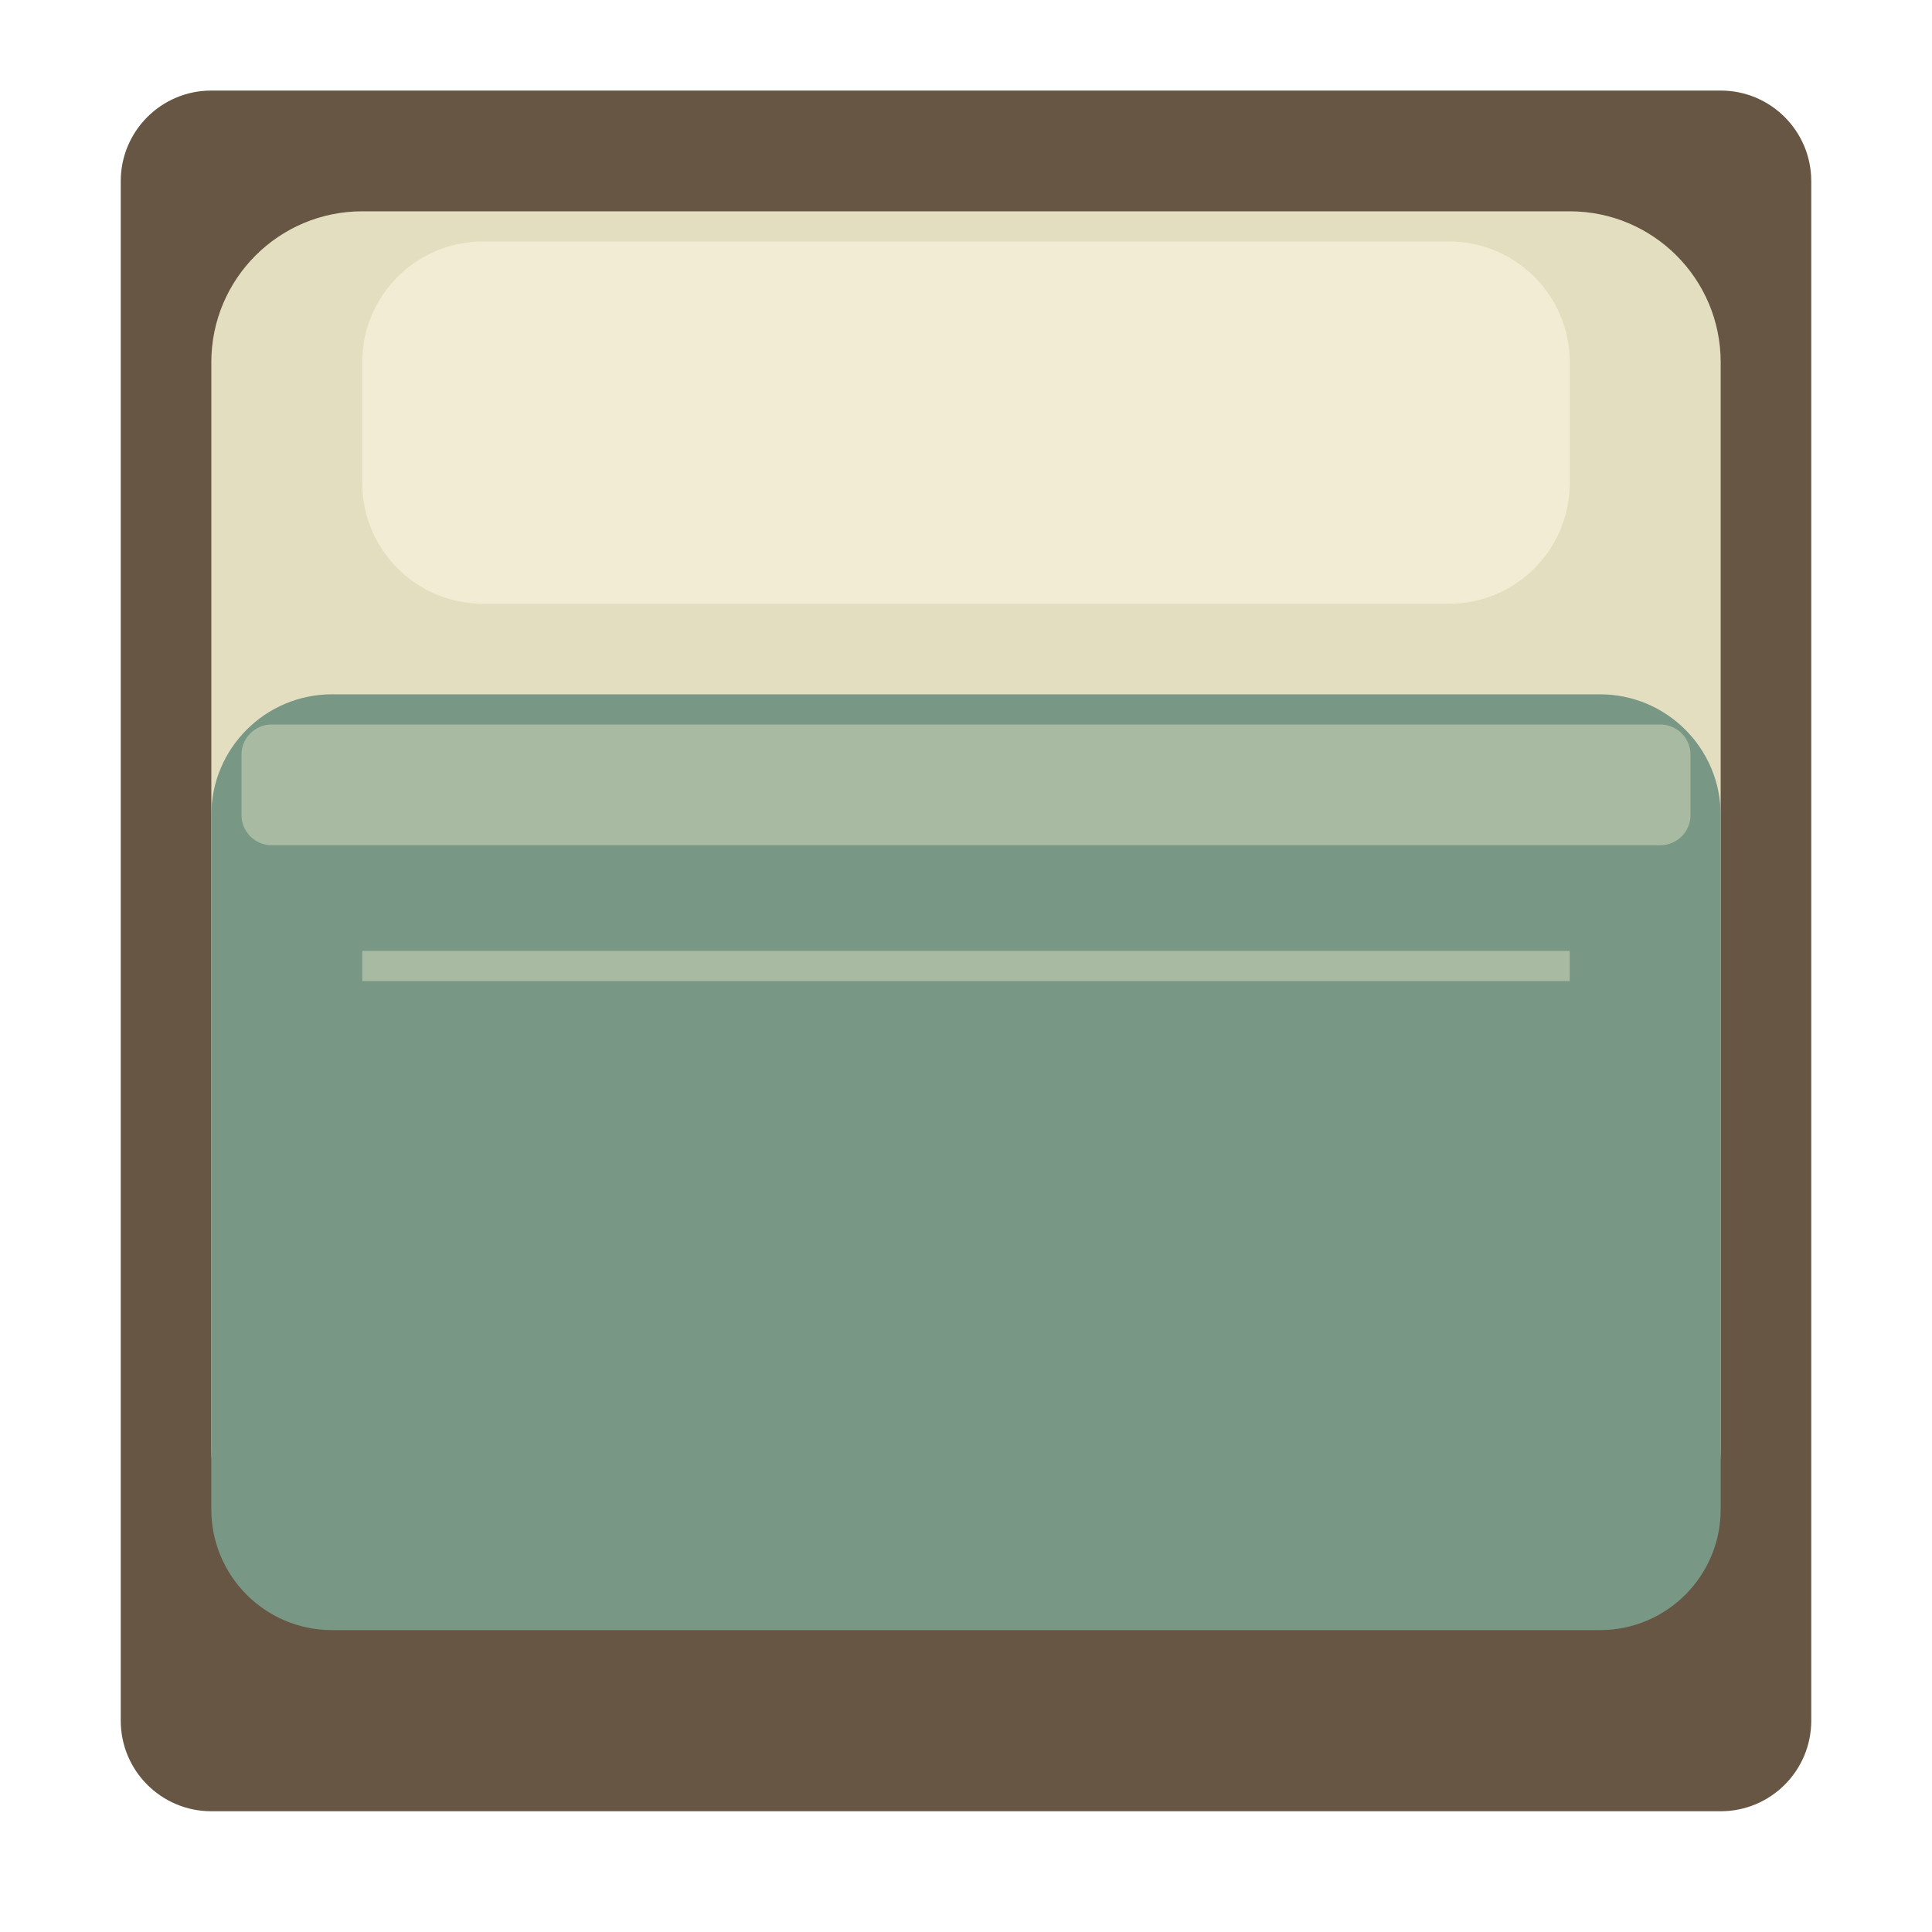
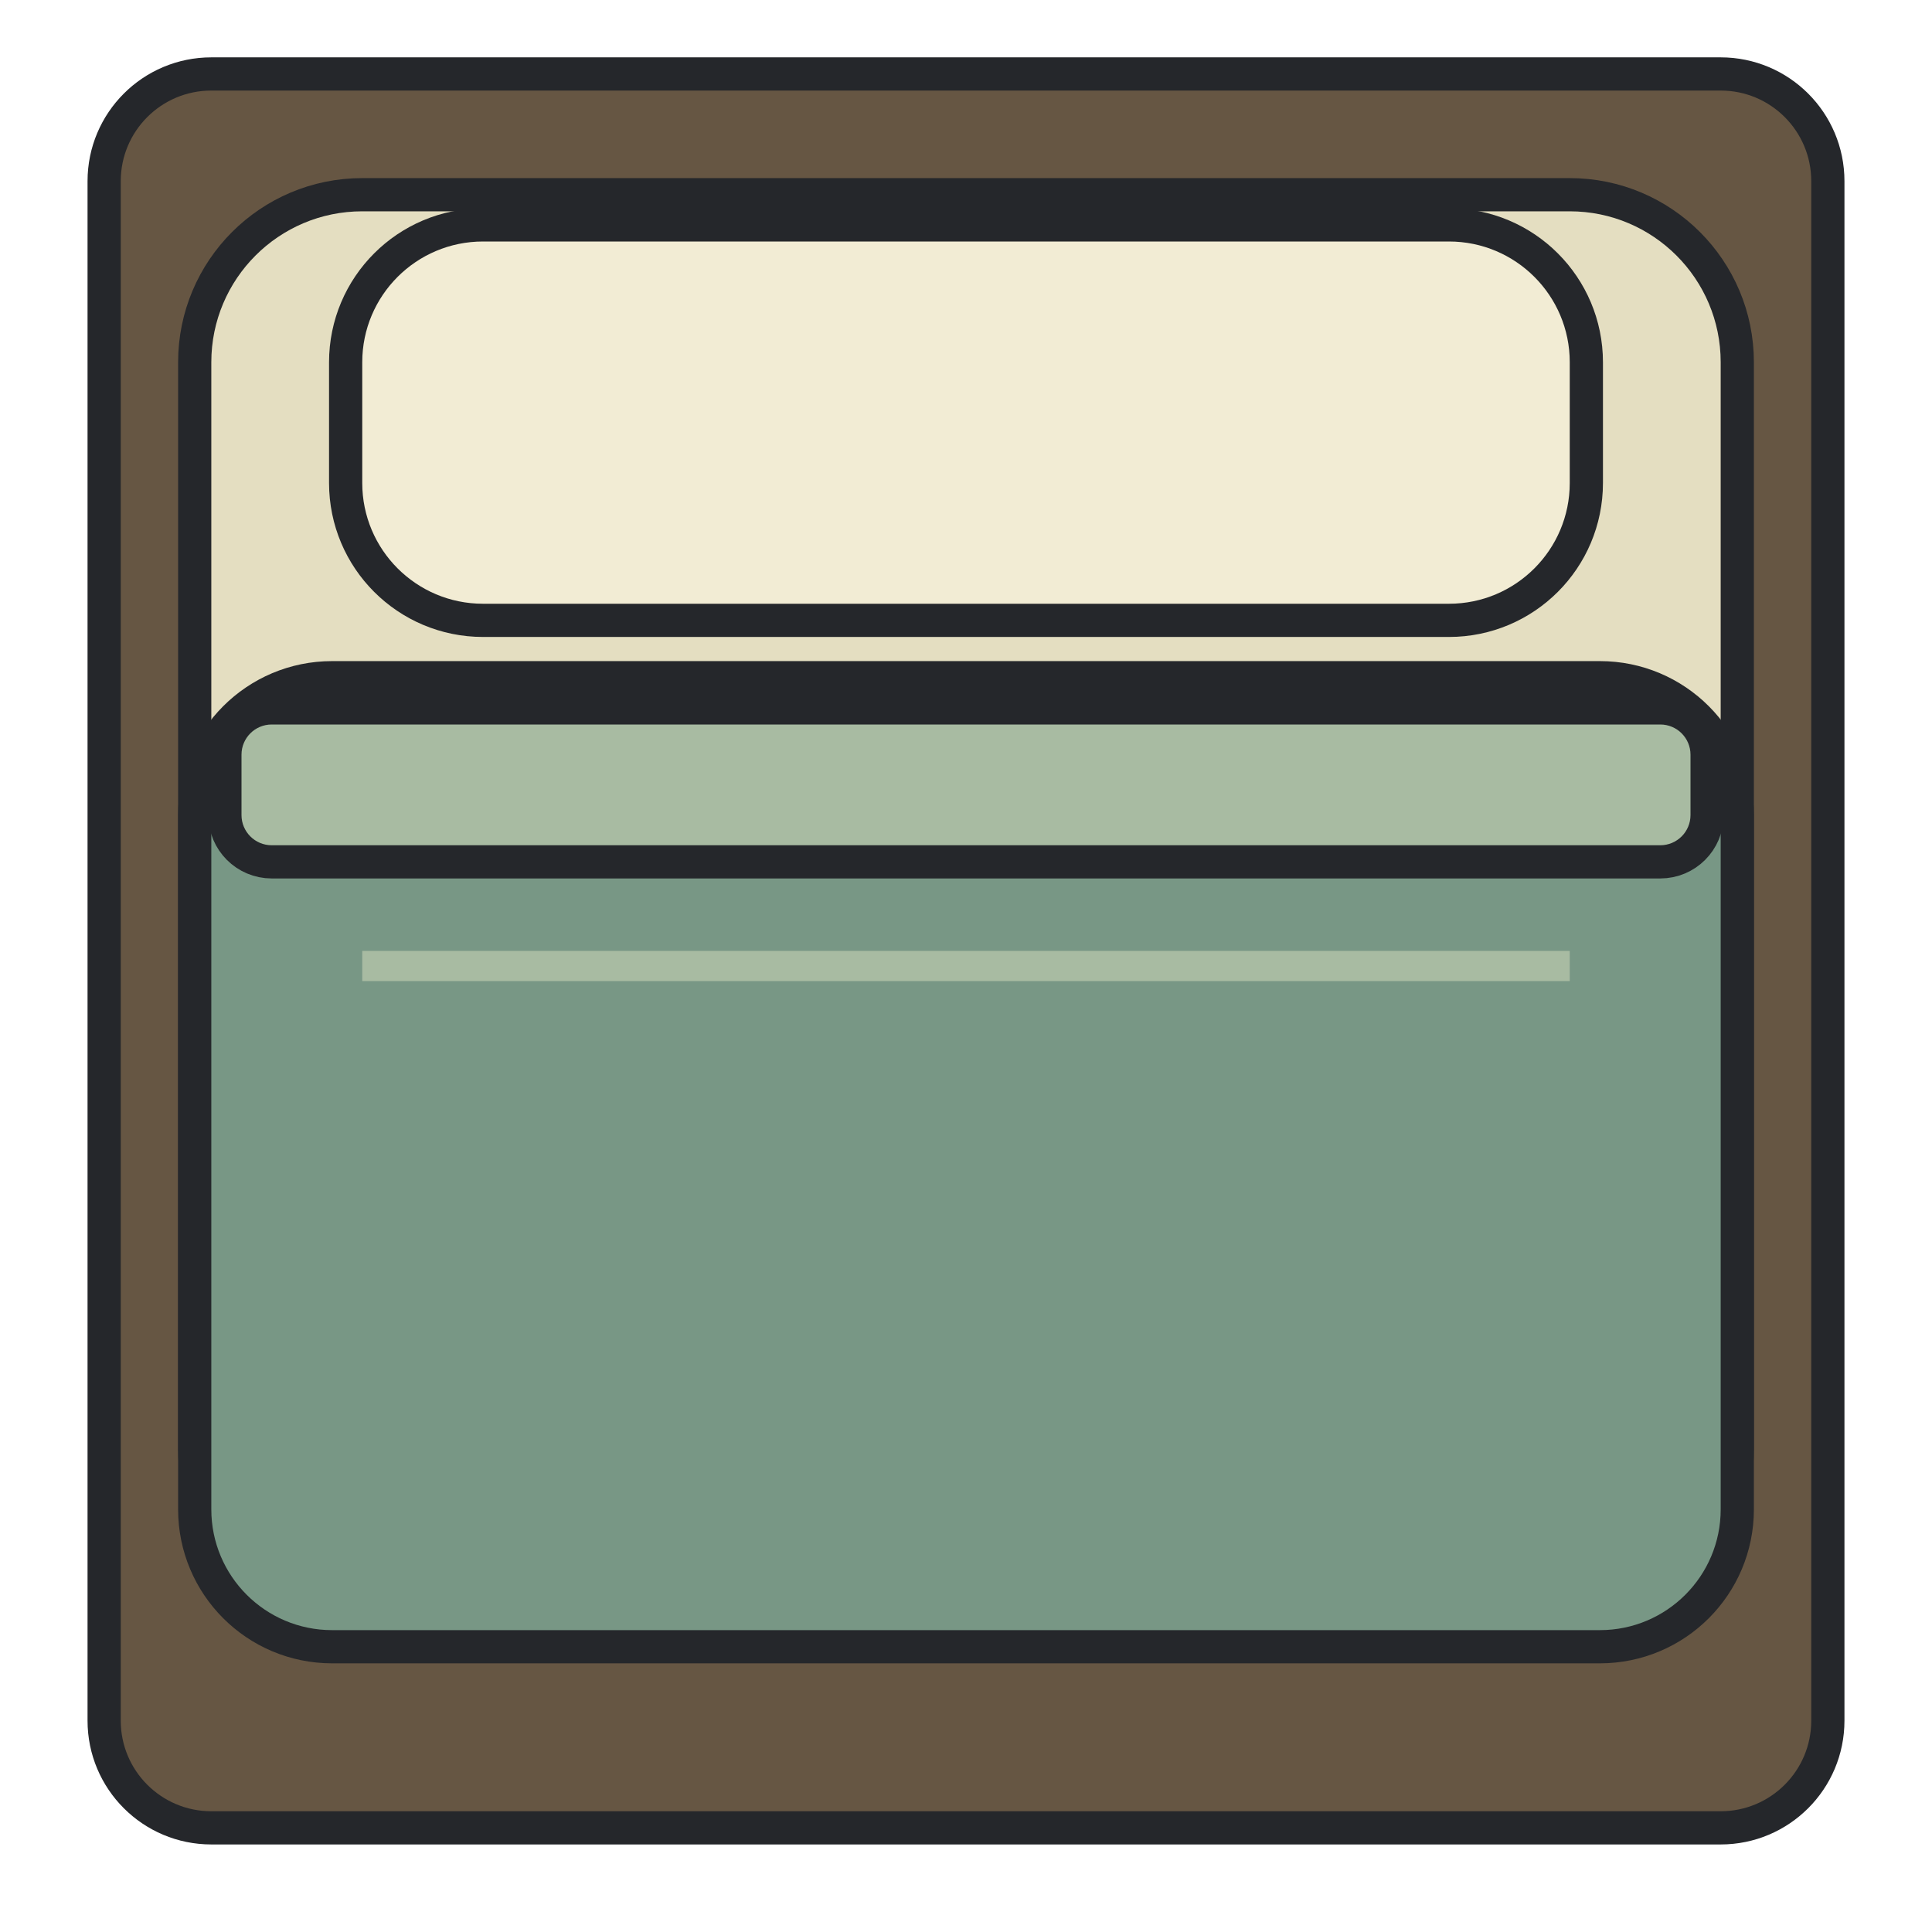
<svg xmlns="http://www.w3.org/2000/svg" width="64" height="64" viewBox="0 0 64 64">
-   <g stroke-linejoin="round">
+   <g stroke="#25272b" stroke-width="2.2" stroke-linejoin="round" paint-order="stroke fill">
    <rect x="4" y="3" width="56" height="57" rx="3" fill="#665643" />
    <rect x="7" y="7" width="50" height="46" rx="5" fill="#e4dec1" />
    <rect x="12" y="8" width="40" height="12" rx="4" fill="#f2ecd4" />
    <rect x="7" y="23" width="50" height="31" rx="4" fill="#789785" />
    <rect x="8" y="24" width="48" height="4" rx="1" fill="#a8bba2" />
    <path d="M12 32L52 32" stroke="#a8bba2" stroke-width="1" />
  </g>
</svg>
